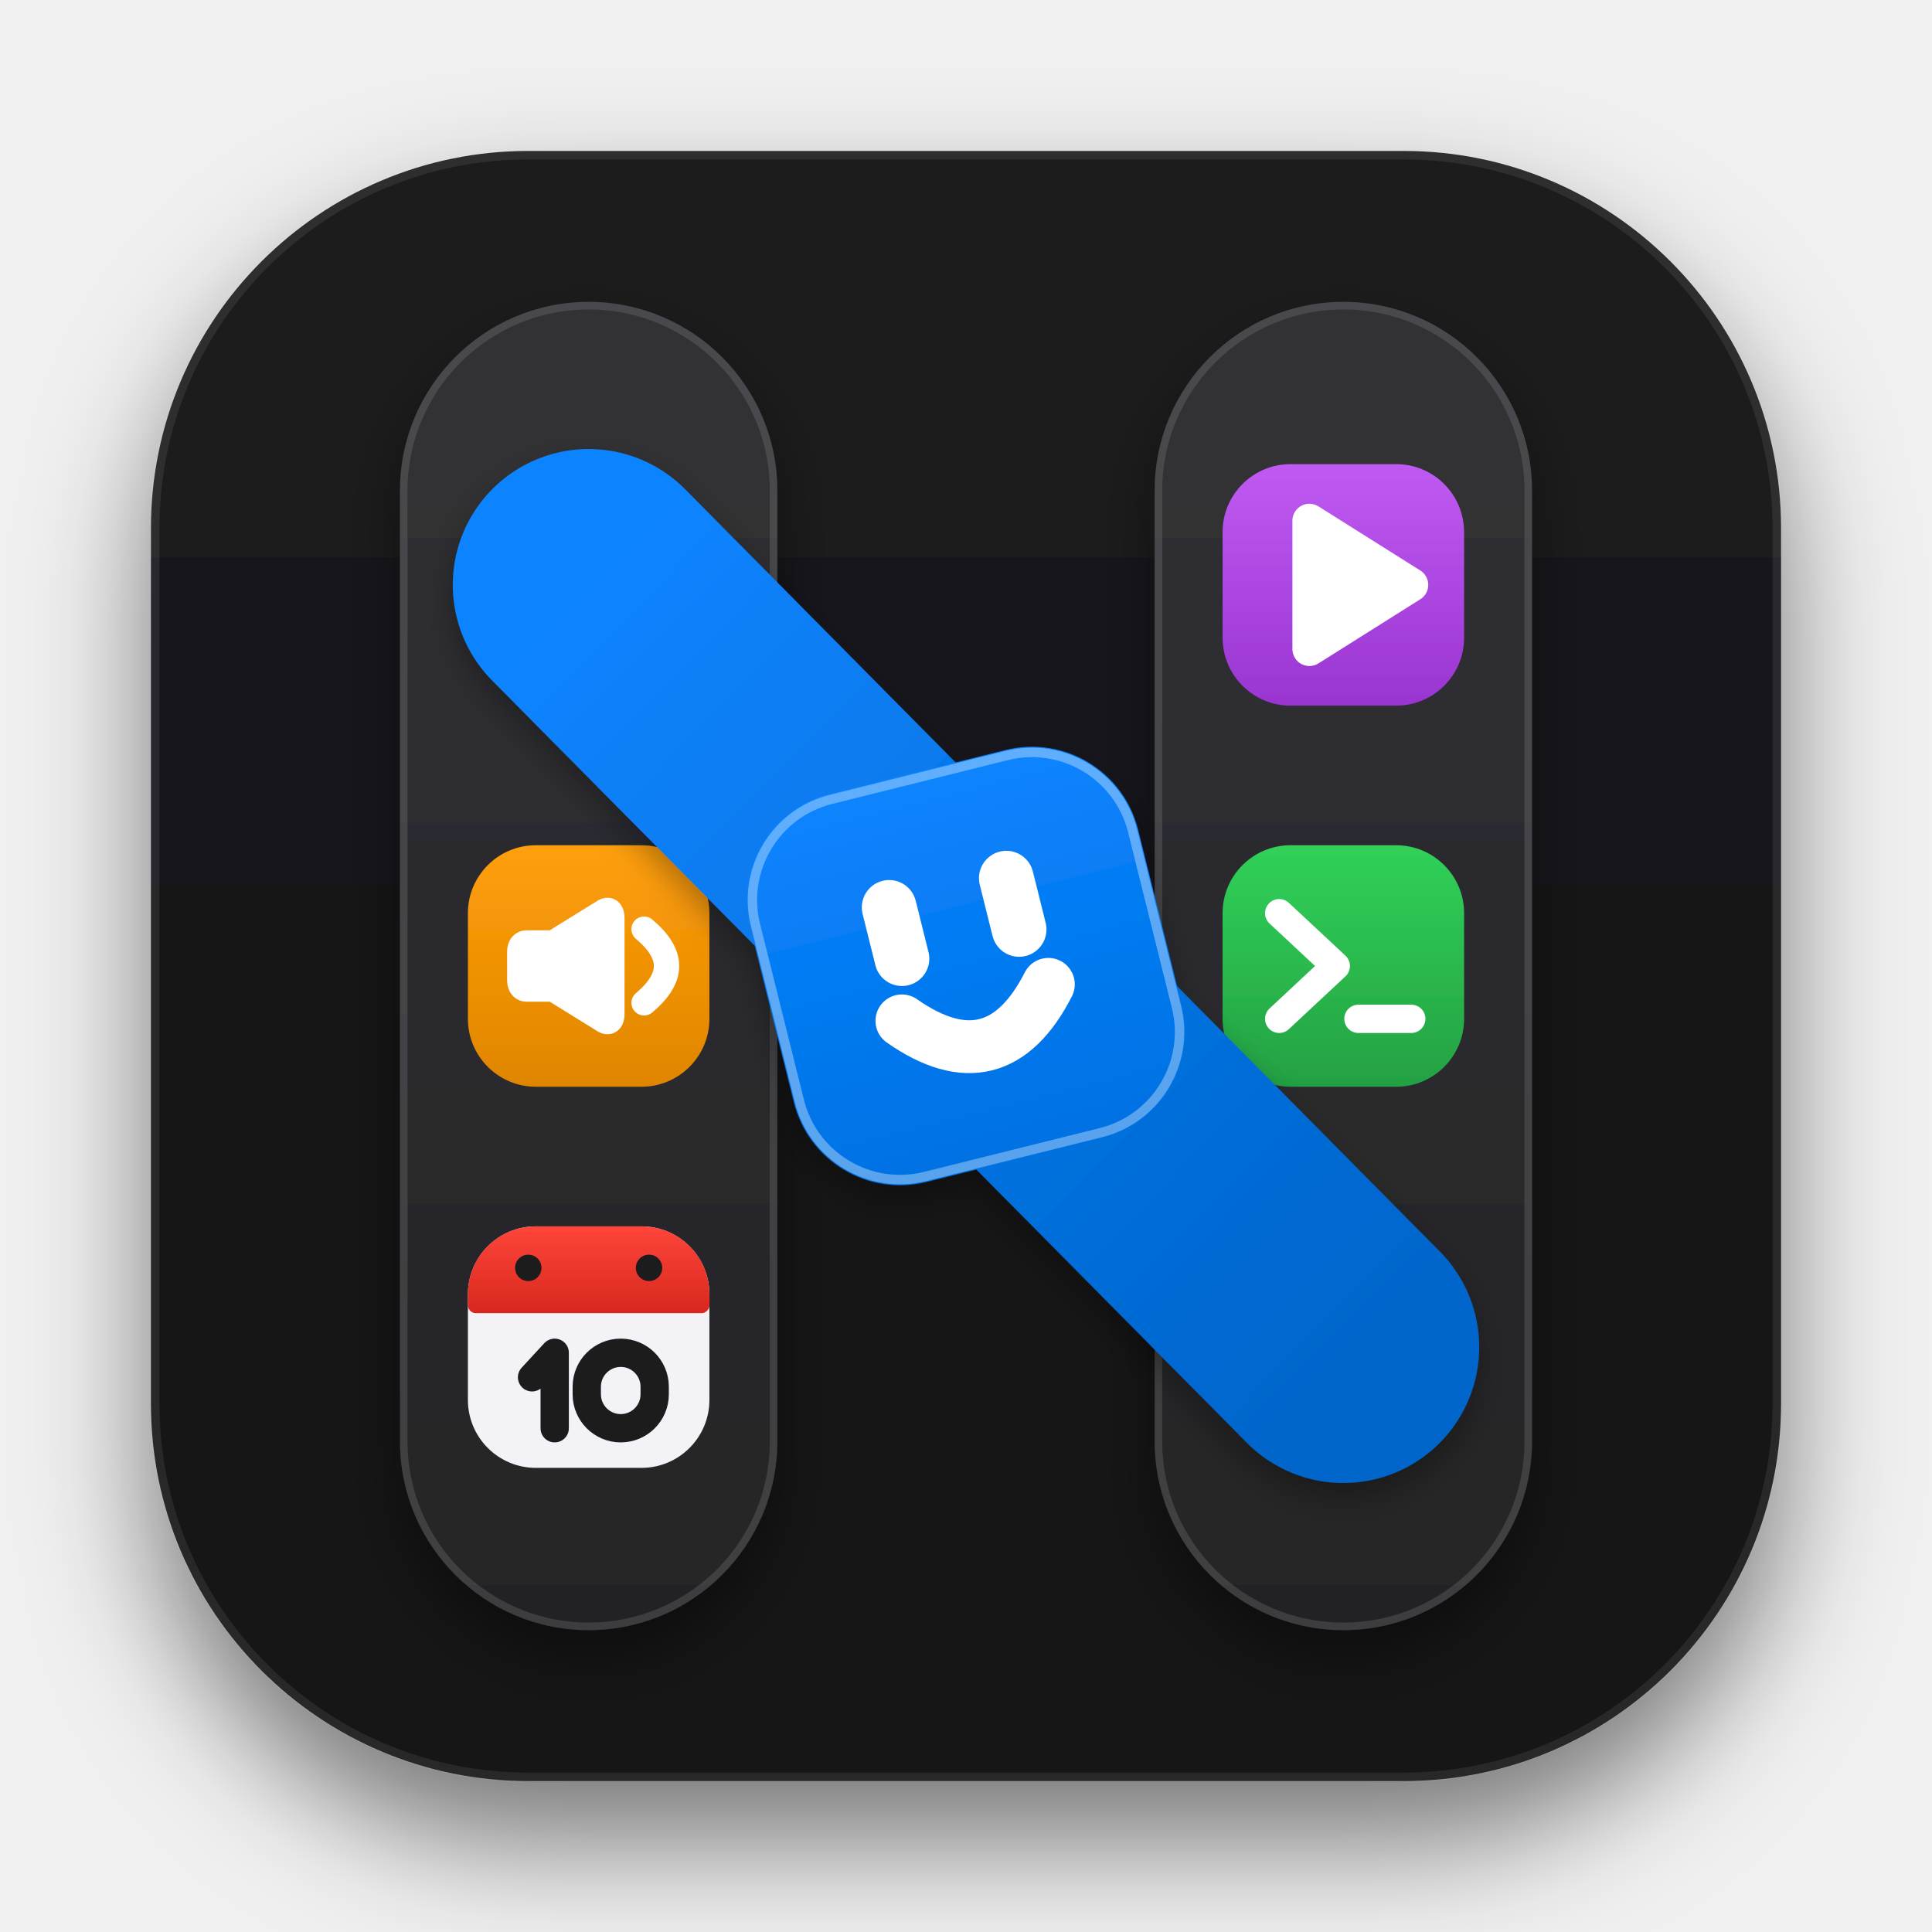
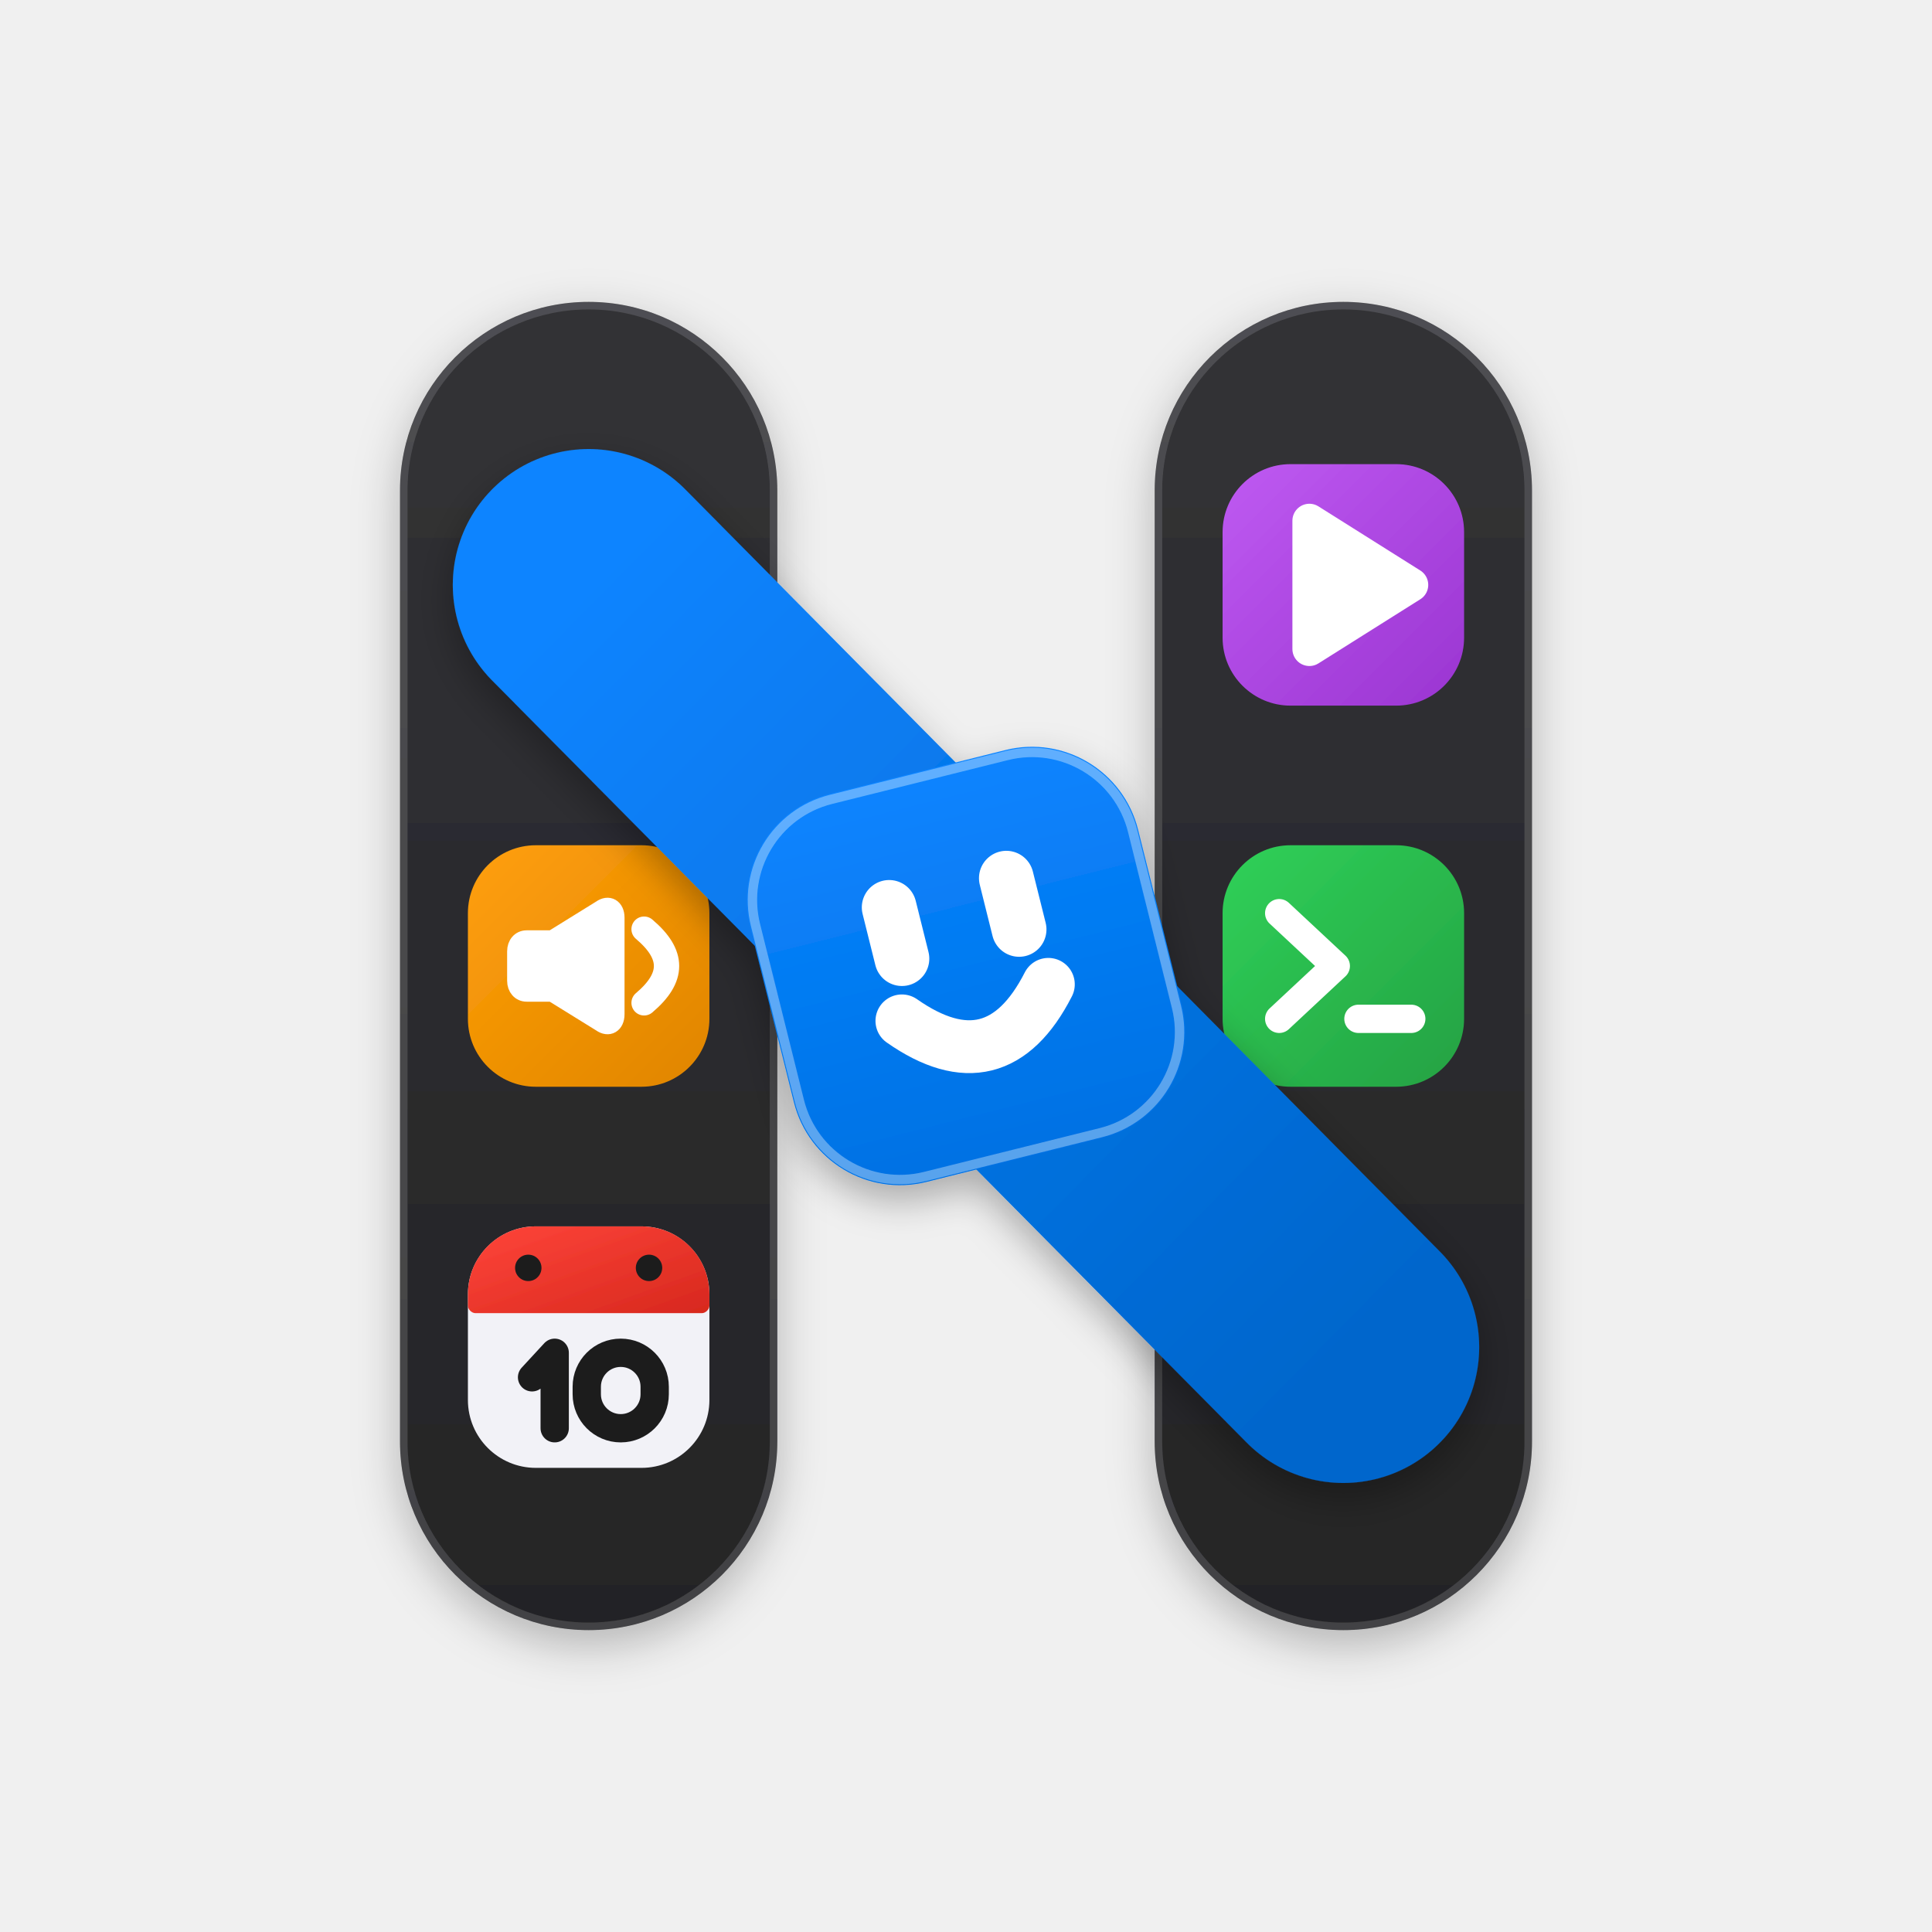
<svg xmlns="http://www.w3.org/2000/svg" viewBox="0 0 512 512" width="512" height="512">
  <defs>
-     <linearGradient id="bgGrad" x1="0%" y1="0%" x2="0%" y2="100%">
-       <stop offset="0%" stop-color="#1c1c1e" />
-       <stop offset="100%" stop-color="#121214" />
-     </linearGradient>
    <linearGradient id="chassisGrad" x1="0%" y1="0%" x2="0%" y2="100%">
      <stop offset="0%" stop-color="#323236" />
      <stop offset="100%" stop-color="#242426" />
    </linearGradient>
    <linearGradient id="ribbonGrad" x1="0%" y1="0%" x2="100%" y2="100%">
      <stop offset="0%" stop-color="#0a84ff" />
      <stop offset="100%" stop-color="#0066cc" />
    </linearGradient>
    <linearGradient id="tileGrad" x1="0%" y1="0%" x2="0%" y2="100%">
      <stop offset="0%" stop-color="#0a84ff" />
      <stop offset="100%" stop-color="#0071e3" />
    </linearGradient>
-     <linearGradient id="volGrad" x1="0%" y1="0%" x2="0%" y2="100%">
+     <linearGradient id="volGrad" x1="0%" y1="0%" x2="100%" y2="100%">
      <stop offset="0%" stop-color="#ff9f0a" />
      <stop offset="100%" stop-color="#e08500" />
    </linearGradient>
-     <linearGradient id="termGrad" x1="0%" y1="0%" x2="0%" y2="100%">
+     <linearGradient id="termGrad" x1="0%" y1="0%" x2="100%" y2="100%">
      <stop offset="0%" stop-color="#30d158" />
      <stop offset="100%" stop-color="#24a143" />
    </linearGradient>
-     <linearGradient id="videoGrad" x1="0%" y1="0%" x2="0%" y2="100%">
+     <linearGradient id="videoGrad" x1="0%" y1="0%" x2="100%" y2="100%">
      <stop offset="0%" stop-color="#bf5af2" />
      <stop offset="100%" stop-color="#9a35d1" />
    </linearGradient>
-     <linearGradient id="calGrad" x1="0%" y1="0%" x2="0%" y2="100%">
+     <linearGradient id="calGrad" x1="0%" y1="0%" x2="100%" y2="100%">
      <stop offset="0%" stop-color="#ff453a" />
      <stop offset="100%" stop-color="#d7281e" />
    </linearGradient>
-     <filter id="barShadow" x="-15%" y="-15%" width="130%" height="130%">
-       <feDropShadow dx="0" dy="8" stdDeviation="8" flood-color="#000000" flood-opacity="0.4" />
+     <filter id="barShadow" x="-25%" y="-20%" width="150%" height="140%">
+       <feDropShadow dx="0" dy="12" stdDeviation="14" flood-color="#000000" flood-opacity="0.40" />
+       <feDropShadow dx="0" dy="4" stdDeviation="6" flood-color="#000000" flood-opacity="0.25" />
    </filter>
-     <filter id="topBarShadow" x="-25%" y="-25%" width="150%" height="150%">
-       <feDropShadow dx="0" dy="12" stdDeviation="12" flood-color="#000000" flood-opacity="0.6" />
-       <feDropShadow dx="0" dy="4" stdDeviation="4" flood-color="#000000" flood-opacity="0.3" />
-     </filter>
-     <filter id="squircleShadow" x="-10%" y="-10%" width="120%" height="125%">
-       <feDropShadow dx="0" dy="16" stdDeviation="16" flood-color="#000000" flood-opacity="0.5" />
+     <filter id="topBarShadow" x="-30%" y="-30%" width="160%" height="160%">
+       <feDropShadow dx="0" dy="14" stdDeviation="14" flood-color="#000000" flood-opacity="0.55" />
+       <feDropShadow dx="0" dy="4" stdDeviation="5" flood-color="#000000" flood-opacity="0.30" />
    </filter>
  </defs>
-   <rect x="40" y="40" width="432" height="432" rx="100" ry="100" fill="url(#bgGrad)" filter="url(#squircleShadow)" />
-   <rect x="41" y="41" width="430" height="430" rx="99" ry="99" fill="none" stroke="rgba(255,255,255,0.08)" stroke-width="2.5" />
  <g transform="translate(106, 80)" filter="url(#barShadow)">
    <rect x="0" y="0" width="100" height="352" rx="50" ry="50" fill="url(#chassisGrad)" />
-     <rect x="1" y="1" width="98" height="350" rx="49" ry="49" fill="none" stroke="rgba(255,255,255,0.12)" stroke-width="2" />
+     <rect x="1" y="1" width="98" height="350" rx="49" ry="49" fill="none" stroke="rgba(255,255,255,0.14)" stroke-width="2" />
    <g transform="translate(18, 144)">
      <rect x="0" y="0" width="64" height="64" rx="18" ry="18" fill="url(#volGrad)" />
      <g transform="translate(29, 32) scale(1.22)">
        <path d="M -11 -6 L -5.5 -6 L 5 -12.5 C 6.8 -13.8 8.5 -12.8 8.5 -10.5 L 8.5 10.5 C 8.5 12.8 6.8 13.8 5 12.5 L -5.5 6 L -11 6 C -12.5 6 -13.5 4.8 -13.5 3.2 L -13.5 -3.2 C -13.5 -4.8 -12.5 -6 -11 -6 Z" fill="#ffffff" stroke="#ffffff" stroke-width="3.5" stroke-linejoin="round" stroke-linecap="round" />
        <path d="M 14.5 -8 C 21 -2.5 21 2.5 14.5 8" fill="none" stroke="#ffffff" stroke-width="5.5" stroke-linecap="round" />
      </g>
    </g>
    <g transform="translate(18, 245)">
      <rect x="0" y="0" width="64" height="64" rx="18" ry="18" fill="#f2f2f7" />
      <path d="M 0 18 C 0 8 8 0 18 0 L 46 0 C 56 0 64 8 64 18 L 64 21 C 64 22 63 23 62 23 L 2 23 C 1 23 0 22 0 21 Z" fill="url(#calGrad)" />
      <circle cx="16" cy="11" r="3.5" fill="#1c1c1e" />
      <circle cx="48" cy="11" r="3.5" fill="#1c1c1e" />
      <g stroke="#1c1c1e" stroke-width="7.5" stroke-linecap="round" stroke-linejoin="round" fill="none">
        <path d="M 17 40 L 23 33.5 L 23 53.5" />
        <rect x="31.5" y="33.5" width="18" height="20" rx="9" ry="9" />
      </g>
    </g>
  </g>
  <g transform="translate(306, 80)" filter="url(#barShadow)">
    <rect x="0" y="0" width="100" height="352" rx="50" ry="50" fill="url(#chassisGrad)" />
-     <rect x="1" y="1" width="98" height="350" rx="49" ry="49" fill="none" stroke="rgba(255,255,255,0.12)" stroke-width="2" />
+     <rect x="1" y="1" width="98" height="350" rx="49" ry="49" fill="none" stroke="rgba(255,255,255,0.14)" stroke-width="2" />
    <g transform="translate(18, 43)">
      <rect x="0" y="0" width="64" height="64" rx="18" ry="18" fill="url(#videoGrad)" />
      <polygon points="23,15 50,32 23,49" fill="#ffffff" stroke="#ffffff" stroke-width="9" stroke-linejoin="round" stroke-linecap="round" />
    </g>
    <g transform="translate(18, 144)">
      <rect x="0" y="0" width="64" height="64" rx="18" ry="18" fill="url(#termGrad)" />
      <path d="M 15 18 L 30 32 L 15 46" fill="none" stroke="#ffffff" stroke-width="7.5" stroke-linecap="round" stroke-linejoin="round" />
      <line x1="36" y1="46" x2="50" y2="46" stroke="#ffffff" stroke-width="7.5" stroke-linecap="round" />
    </g>
  </g>
  <g filter="url(#topBarShadow)">
    <path d="M 156 155 L 356 357" stroke="url(#ribbonGrad)" stroke-width="72" stroke-linecap="round" />
    <g transform="translate(256, 256) rotate(-14)">
      <g transform="translate(-53, -53)">
        <rect x="0" y="0" width="106" height="106" rx="29" ry="29" fill="url(#tileGrad)" />
        <rect x="1.5" y="1.5" width="103" height="103" rx="27.5" ry="27.5" fill="none" stroke="rgba(255,255,255,0.35)" stroke-width="2.5" />
        <g fill="#ffffff">
          <line x1="37" y1="33" x2="37" y2="47" stroke="#ffffff" stroke-width="14.5" stroke-linecap="round" />
          <line x1="69" y1="33" x2="69" y2="47" stroke="#ffffff" stroke-width="14.5" stroke-linecap="round" />
          <path d="M 33 63 Q 53 86 73 63" fill="none" stroke="#ffffff" stroke-width="14" stroke-linecap="round" />
        </g>
      </g>
    </g>
  </g>
</svg>
